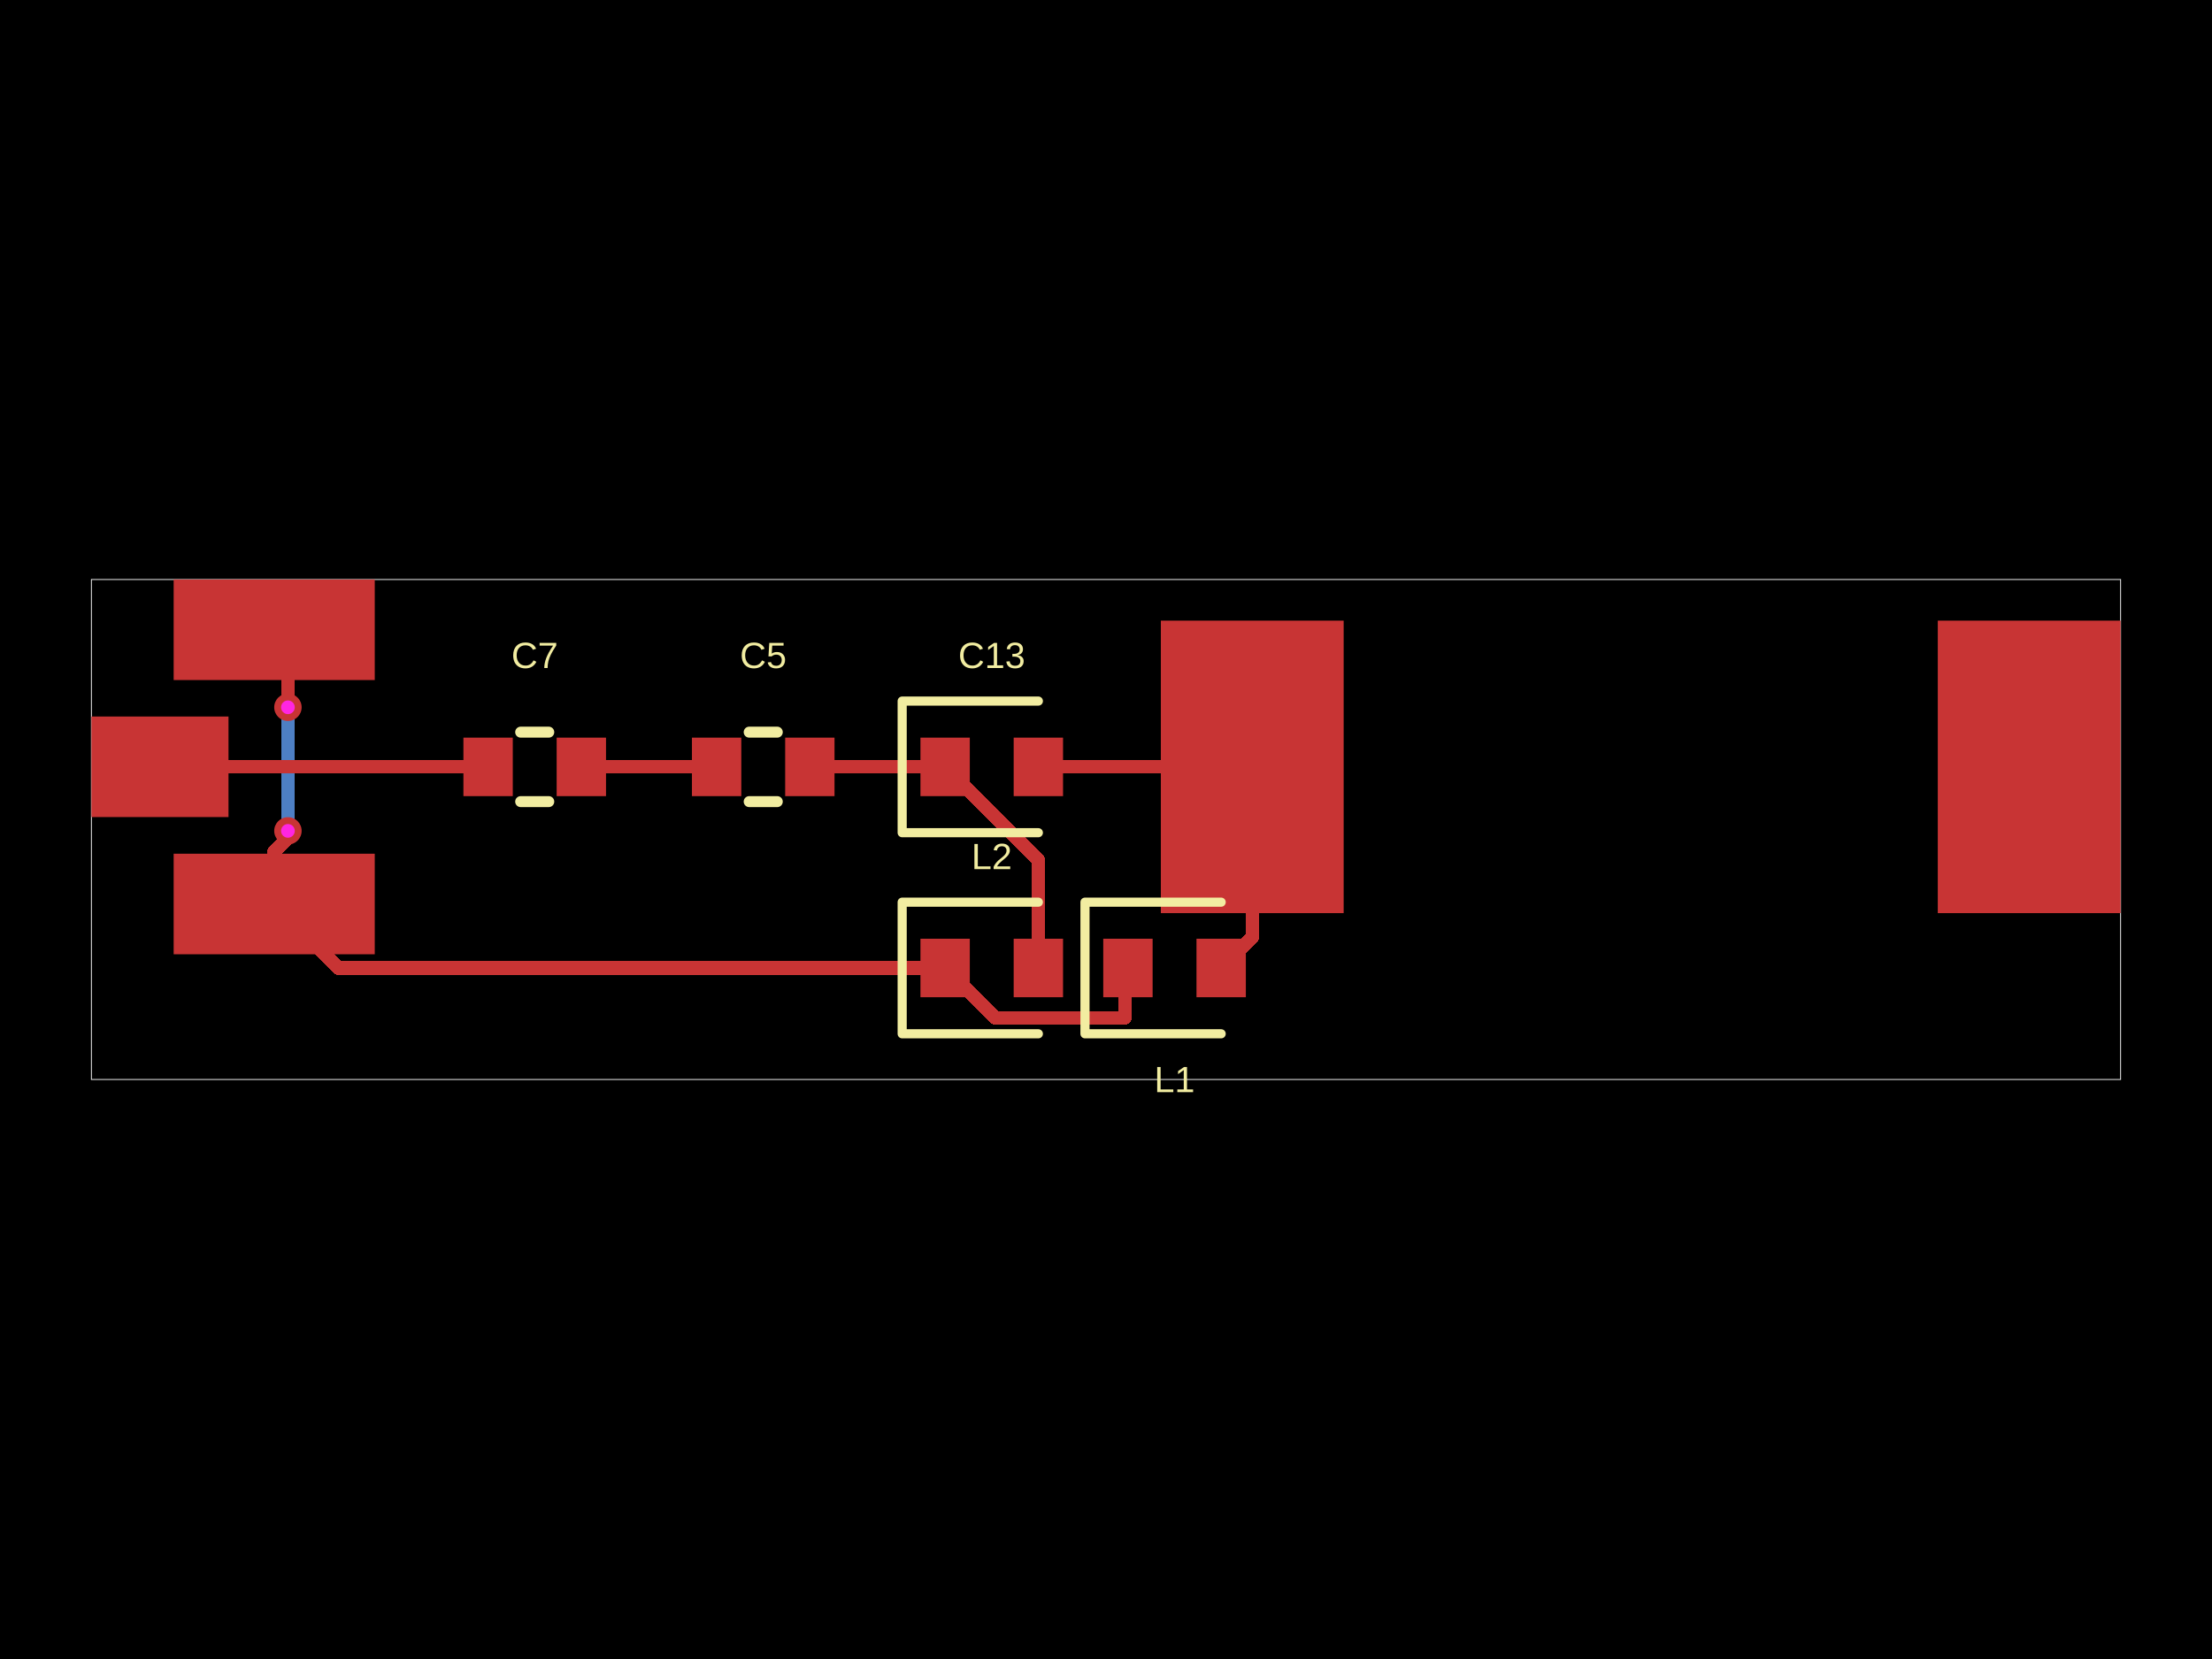
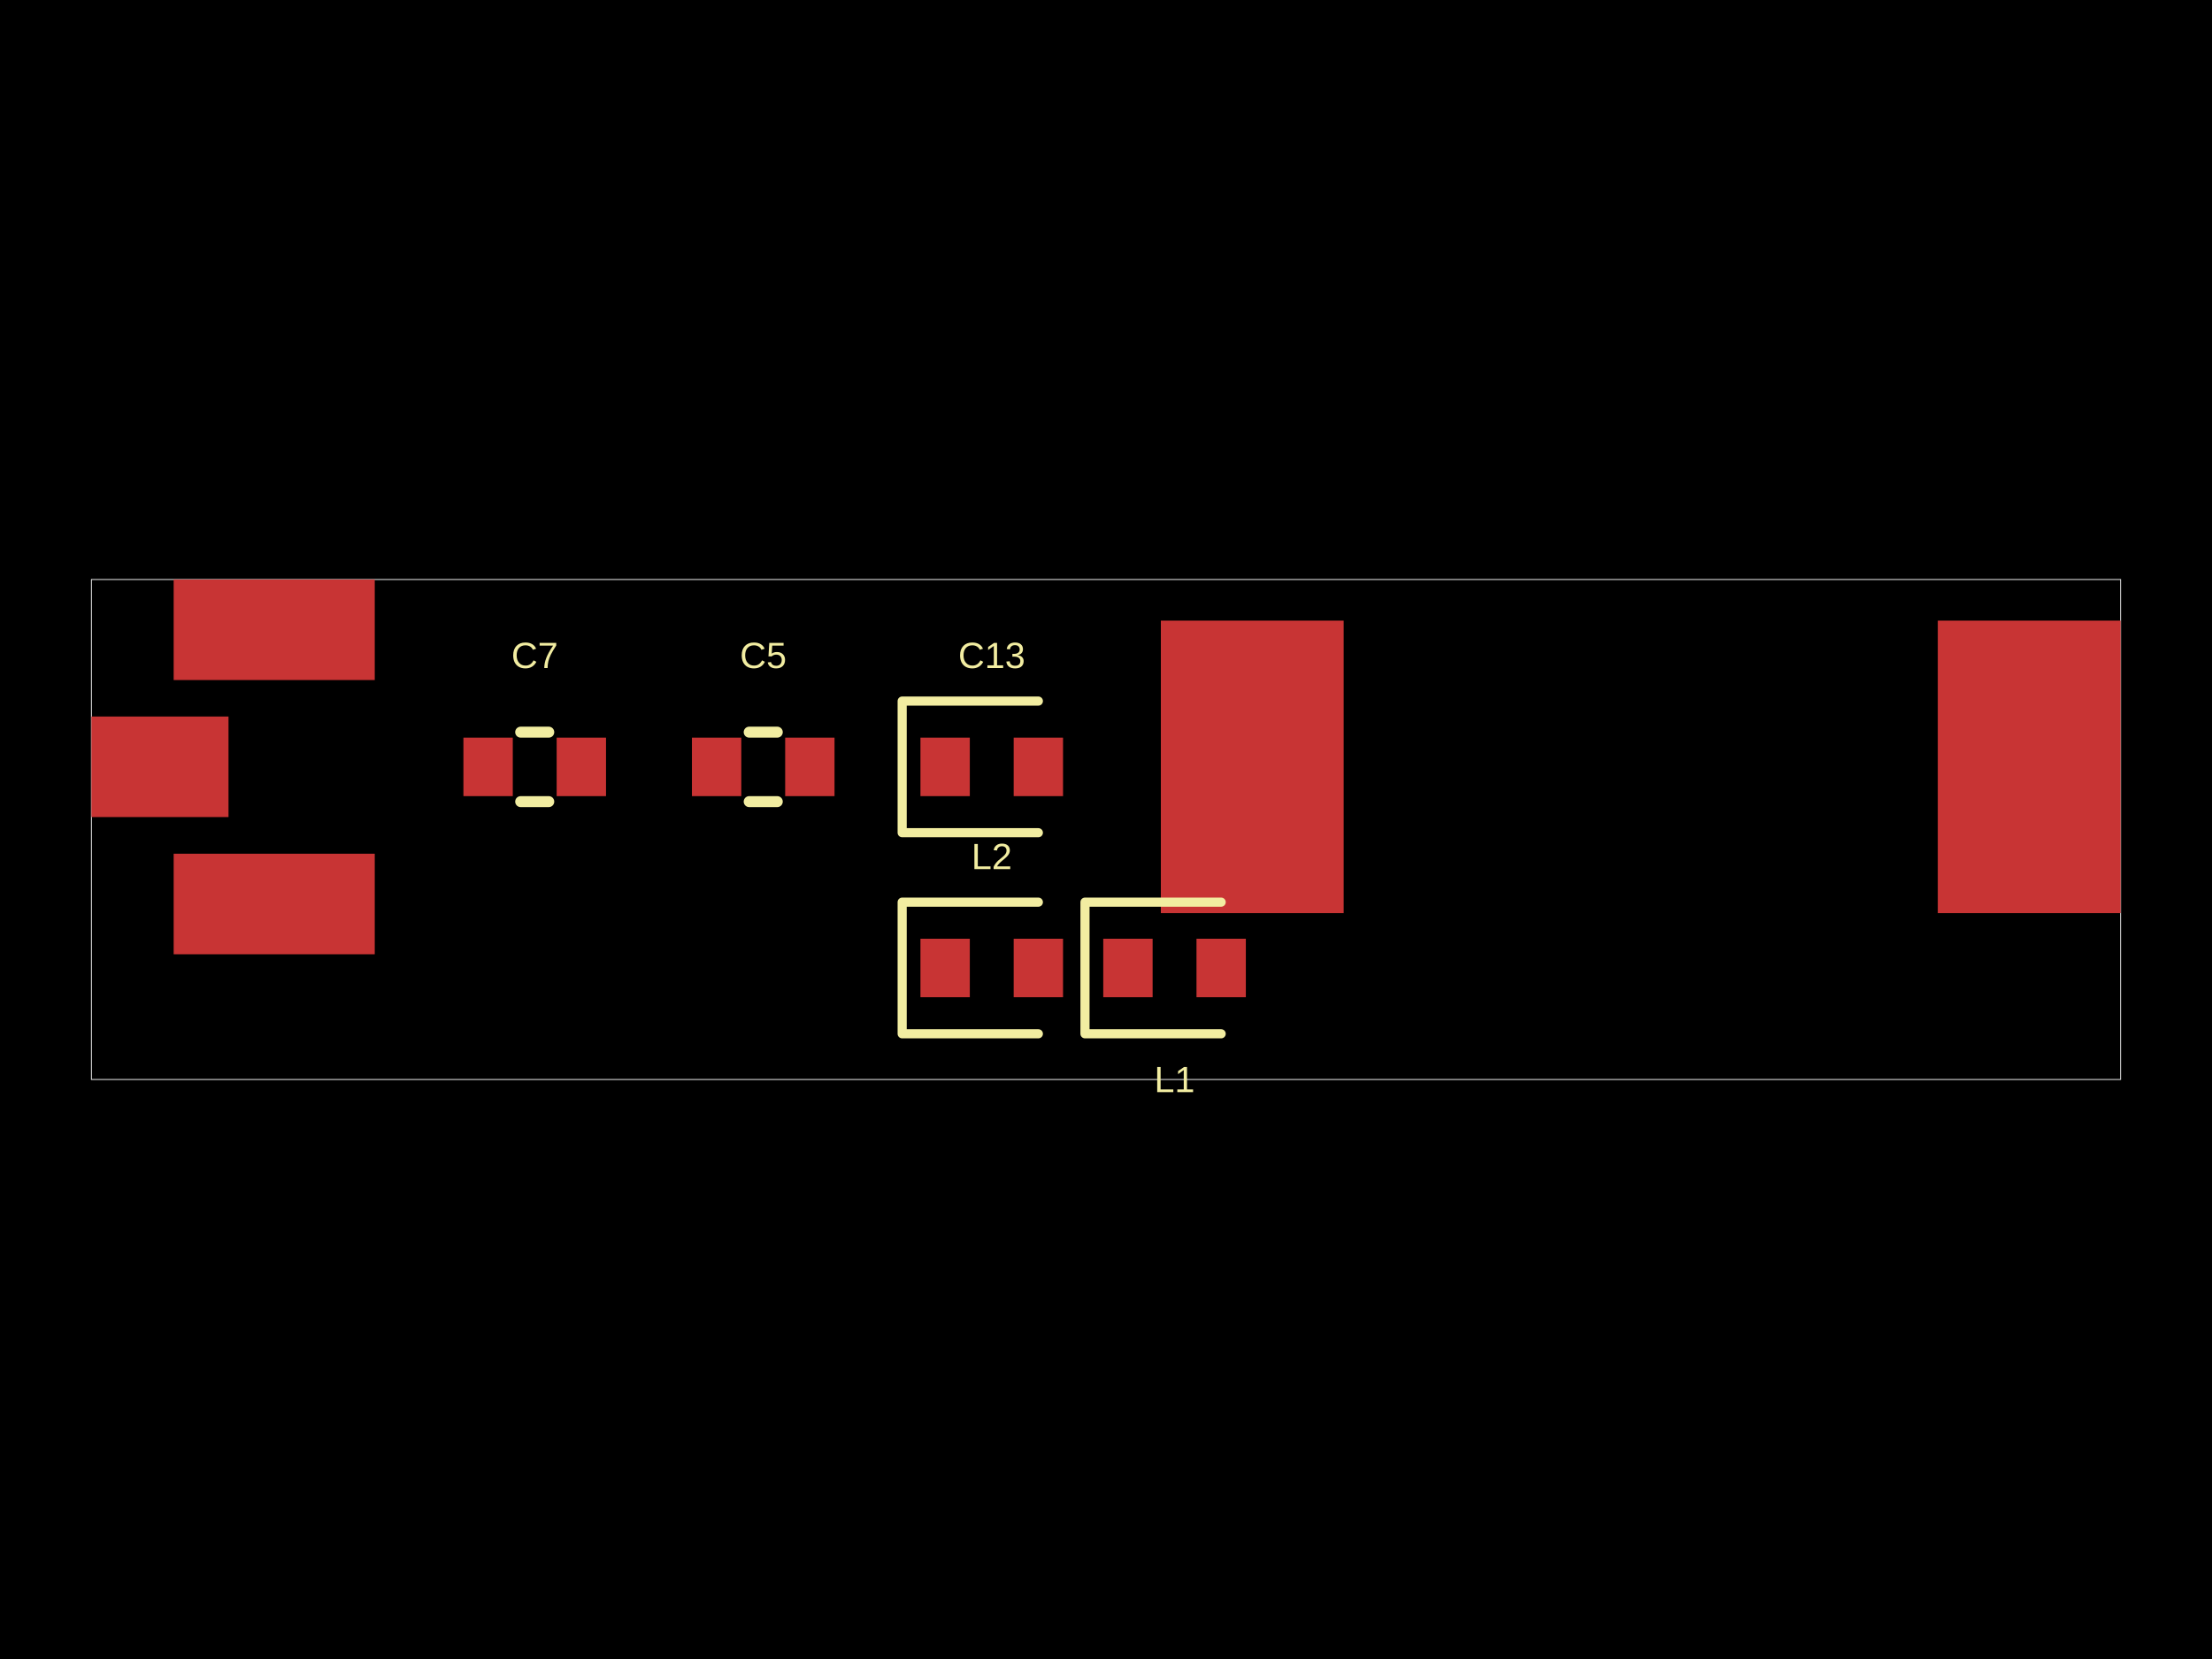
<svg xmlns="http://www.w3.org/2000/svg" width="800" height="600">
  <style />
  <rect class="boundary" x="0" y="0" fill="#000" width="800" height="600" data-type="pcb_background" data-pcb-layer="global" />
  <rect class="pcb-boundary" fill="none" stroke="#fff" stroke-width="0.3" x="33.058" y="209.586" width="733.884" height="180.827" data-type="pcb_boundary" data-pcb-layer="global" />
-   <path class="pcb-trace" stroke="rgb(77, 127, 196)" fill="none" d="M 104.132 255.801 L 104.132 259.21" stroke-width="4.959" stroke-linecap="round" stroke-linejoin="round" shape-rendering="crispEdges" data-type="pcb_trace" data-pcb-layer="bottom" />
-   <path class="pcb-trace" stroke="rgb(77, 127, 196)" fill="none" d="M 104.132 259.21 L 104.132 300.496" stroke-width="4.959" stroke-linecap="round" stroke-linejoin="round" shape-rendering="crispEdges" data-type="pcb_trace" data-pcb-layer="bottom" />
  <rect class="pcb-pad" fill="rgb(200, 52, 52)" x="250.248" y="266.777" width="17.851" height="21.157" data-type="pcb_smtpad" data-pcb-layer="top" data-pad-name="C5.pin1" data-pad-net-name="RF_ANT1" />
  <rect class="pcb-pad" fill="rgb(200, 52, 52)" x="283.967" y="266.777" width="17.851" height="21.157" data-type="pcb_smtpad" data-pcb-layer="top" data-pad-name="C5.pin2" />
  <rect class="pcb-pad" fill="rgb(200, 52, 52)" x="332.893" y="266.777" width="17.851" height="21.157" data-type="pcb_smtpad" data-pcb-layer="top" data-pad-name="C13.pin1" />
  <rect class="pcb-pad" fill="rgb(200, 52, 52)" x="366.612" y="266.777" width="17.851" height="21.157" data-type="pcb_smtpad" data-pcb-layer="top" data-pad-name="C13.pin2" />
  <rect class="pcb-pad" fill="rgb(200, 52, 52)" x="332.893" y="339.504" width="17.851" height="21.157" data-type="pcb_smtpad" data-pcb-layer="top" data-pad-name="L2.pin1" data-pad-net-name="GND" />
  <rect class="pcb-pad" fill="rgb(200, 52, 52)" x="366.612" y="339.504" width="17.851" height="21.157" data-type="pcb_smtpad" data-pcb-layer="top" data-pad-name="L2.pin2" />
  <rect class="pcb-pad" fill="rgb(200, 52, 52)" x="399.009" y="339.504" width="17.851" height="21.157" data-type="pcb_smtpad" data-pcb-layer="top" data-pad-name="L1.pin1" data-pad-net-name="GND" />
  <rect class="pcb-pad" fill="rgb(200, 52, 52)" x="432.728" y="339.504" width="17.851" height="21.157" data-type="pcb_smtpad" data-pcb-layer="top" data-pad-name="L1.pin2" />
  <rect class="pcb-pad" fill="rgb(200, 52, 52)" x="167.603" y="266.777" width="17.851" height="21.157" data-type="pcb_smtpad" data-pcb-layer="top" data-pad-name="C7.pin1" />
  <rect class="pcb-pad" fill="rgb(200, 52, 52)" x="201.322" y="266.777" width="17.851" height="21.157" data-type="pcb_smtpad" data-pcb-layer="top" data-pad-name="C7.pin2" />
  <rect class="pcb-pad" fill="rgb(200, 52, 52)" x="33.058" y="259.136" width="49.587" height="36.364" data-type="pcb_smtpad" data-pcb-layer="top" data-pad-name="J5.pin1" />
  <rect class="pcb-pad" fill="rgb(200, 52, 52)" x="62.808" y="209.586" width="72.727" height="36.364" data-type="pcb_smtpad" data-pcb-layer="top" data-pad-name="J5.pin2" />
  <rect class="pcb-pad" fill="rgb(200, 52, 52)" x="62.808" y="308.76" width="72.727" height="36.364" data-type="pcb_smtpad" data-pcb-layer="top" data-pad-name="J5.pin3" />
  <rect class="pcb-pad" fill="rgb(200, 52, 52)" x="419.838" y="224.463" width="66.116" height="105.785" data-type="pcb_smtpad" data-pcb-layer="top" data-pad-name="ANT1.FEED" />
  <rect class="pcb-pad" fill="rgb(200, 52, 52)" x="700.826" y="224.463" width="66.116" height="105.785" data-type="pcb_smtpad" data-pcb-layer="top" data-pad-name="ANT1.NC" />
-   <path class="pcb-trace" stroke="rgb(200, 52, 52)" fill="none" d="M 341.819 350.083 L 359.835 368.099" stroke-width="4.959" stroke-linecap="round" stroke-linejoin="round" shape-rendering="crispEdges" data-type="pcb_trace" data-pcb-layer="top" />
-   <path class="pcb-trace" stroke="rgb(200, 52, 52)" fill="none" d="M 359.835 368.099 L 406.807 368.099" stroke-width="4.959" stroke-linecap="round" stroke-linejoin="round" shape-rendering="crispEdges" data-type="pcb_trace" data-pcb-layer="top" />
-   <path class="pcb-trace" stroke="rgb(200, 52, 52)" fill="none" d="M 406.807 368.099 L 406.807 351.21" stroke-width="4.959" stroke-linecap="round" stroke-linejoin="round" shape-rendering="crispEdges" data-type="pcb_trace" data-pcb-layer="top" />
-   <path class="pcb-trace" stroke="rgb(200, 52, 52)" fill="none" d="M 406.807 351.21 L 407.935 350.083" stroke-width="4.959" stroke-linecap="round" stroke-linejoin="round" shape-rendering="crispEdges" data-type="pcb_trace" data-pcb-layer="top" />
-   <path class="pcb-trace" stroke="rgb(200, 52, 52)" fill="none" d="M 99.172 227.768 L 104.132 232.727" stroke-width="4.959" stroke-linecap="round" stroke-linejoin="round" shape-rendering="crispEdges" data-type="pcb_trace" data-pcb-layer="top" />
-   <path class="pcb-trace" stroke="rgb(200, 52, 52)" fill="none" d="M 104.132 232.727 L 104.132 255.801" stroke-width="4.959" stroke-linecap="round" stroke-linejoin="round" shape-rendering="crispEdges" data-type="pcb_trace" data-pcb-layer="top" />
-   <path class="pcb-trace" stroke="rgb(200, 52, 52)" fill="none" d="M 104.132 300.496 L 103.245 301.383" stroke-width="4.959" stroke-linecap="round" stroke-linejoin="round" shape-rendering="crispEdges" data-type="pcb_trace" data-pcb-layer="top" />
-   <path class="pcb-trace" stroke="rgb(200, 52, 52)" fill="none" d="M 103.245 301.383 L 103.245 303.842" stroke-width="4.959" stroke-linecap="round" stroke-linejoin="round" shape-rendering="crispEdges" data-type="pcb_trace" data-pcb-layer="top" />
-   <path class="pcb-trace" stroke="rgb(200, 52, 52)" fill="none" d="M 103.245 303.842 L 99.172 307.915" stroke-width="4.959" stroke-linecap="round" stroke-linejoin="round" shape-rendering="crispEdges" data-type="pcb_trace" data-pcb-layer="top" />
-   <path class="pcb-trace" stroke="rgb(200, 52, 52)" fill="none" d="M 99.172 307.915 L 99.172 326.942" stroke-width="4.959" stroke-linecap="round" stroke-linejoin="round" shape-rendering="crispEdges" data-type="pcb_trace" data-pcb-layer="top" />
-   <path class="pcb-trace" stroke="rgb(200, 52, 52)" fill="none" d="M 341.819 350.083 L 122.313 350.083" stroke-width="4.959" stroke-linecap="round" stroke-linejoin="round" shape-rendering="crispEdges" data-type="pcb_trace" data-pcb-layer="top" />
-   <path class="pcb-trace" stroke="rgb(200, 52, 52)" fill="none" d="M 122.313 350.083 L 99.172 326.942" stroke-width="4.959" stroke-linecap="round" stroke-linejoin="round" shape-rendering="crispEdges" data-type="pcb_trace" data-pcb-layer="top" />
-   <path class="pcb-trace" stroke="rgb(200, 52, 52)" fill="none" d="M 176.529 277.355 L 57.883 277.355" stroke-width="4.959" stroke-linecap="round" stroke-linejoin="round" shape-rendering="crispEdges" data-type="pcb_trace" data-pcb-layer="top" />
-   <path class="pcb-trace" stroke="rgb(200, 52, 52)" fill="none" d="M 57.883 277.355 L 57.851 277.317" stroke-width="4.959" stroke-linecap="round" stroke-linejoin="round" shape-rendering="crispEdges" data-type="pcb_trace" data-pcb-layer="top" />
-   <path class="pcb-trace" stroke="rgb(200, 52, 52)" fill="none" d="M 452.896 277.355 L 452.896 338.841" stroke-width="4.959" stroke-linecap="round" stroke-linejoin="round" shape-rendering="crispEdges" data-type="pcb_trace" data-pcb-layer="top" />
-   <path class="pcb-trace" stroke="rgb(200, 52, 52)" fill="none" d="M 452.896 338.841 L 441.654 350.083" stroke-width="4.959" stroke-linecap="round" stroke-linejoin="round" shape-rendering="crispEdges" data-type="pcb_trace" data-pcb-layer="top" />
-   <path class="pcb-trace" stroke="rgb(200, 52, 52)" fill="none" d="M 375.538 277.355 L 452.893 277.355" stroke-width="4.959" stroke-linecap="round" stroke-linejoin="round" shape-rendering="crispEdges" data-type="pcb_trace" data-pcb-layer="top" />
-   <path class="pcb-trace" stroke="rgb(200, 52, 52)" fill="none" d="M 452.893 277.355 L 452.896 277.355" stroke-width="4.959" stroke-linecap="round" stroke-linejoin="round" shape-rendering="crispEdges" data-type="pcb_trace" data-pcb-layer="top" />
-   <path class="pcb-trace" stroke="rgb(200, 52, 52)" fill="none" d="M 259.174 277.355 L 210.248 277.355" stroke-width="4.959" stroke-linecap="round" stroke-linejoin="round" shape-rendering="crispEdges" data-type="pcb_trace" data-pcb-layer="top" />
-   <path class="pcb-trace" stroke="rgb(200, 52, 52)" fill="none" d="M 292.893 277.355 L 341.819 277.355" stroke-width="4.959" stroke-linecap="round" stroke-linejoin="round" shape-rendering="crispEdges" data-type="pcb_trace" data-pcb-layer="top" />
-   <path class="pcb-trace" stroke="rgb(200, 52, 52)" fill="none" d="M 341.819 277.355 L 375.538 311.074" stroke-width="4.959" stroke-linecap="round" stroke-linejoin="round" shape-rendering="crispEdges" data-type="pcb_trace" data-pcb-layer="top" />
-   <path class="pcb-trace" stroke="rgb(200, 52, 52)" fill="none" d="M 375.538 311.074 L 375.538 350.083" stroke-width="4.959" stroke-linecap="round" stroke-linejoin="round" shape-rendering="crispEdges" data-type="pcb_trace" data-pcb-layer="top" />
  <path class="pcb-silkscreen pcb-silkscreen-top" d="M 270.954 264.793 L 281.112 264.793" fill="none" stroke="#f2eda1" stroke-width="3.967" stroke-linecap="round" stroke-linejoin="round" data-pcb-component-id="pcb_component_0" data-pcb-silkscreen-path-id="pcb_silkscreen_path_0" data-type="pcb_silkscreen_path" data-pcb-layer="top" />
  <path class="pcb-silkscreen pcb-silkscreen-top" d="M 270.954 289.917 L 281.112 289.917" fill="none" stroke="#f2eda1" stroke-width="3.967" stroke-linecap="round" stroke-linejoin="round" data-pcb-component-id="pcb_component_0" data-pcb-silkscreen-path-id="pcb_silkscreen_path_1" data-type="pcb_silkscreen_path" data-pcb-layer="top" />
  <text x="0" y="0" dx="0" dy="0" fill="#f2eda1" font-family="Arial, sans-serif" font-size="13.223" text-anchor="middle" dominant-baseline="central" transform="matrix(1,0,0,1,276.0331,237.0244)" class="pcb-silkscreen-text pcb-silkscreen-top" data-pcb-silkscreen-text-id="pcb_silkscreen_text_0" stroke="none" data-type="pcb_silkscreen_text" data-pcb-layer="top">C5</text>
  <path class="pcb-silkscreen pcb-silkscreen-top" d="M 375.538 253.553 L 326.281 253.553 L 326.281 301.157 L 375.538 301.157" fill="none" stroke="#f2eda1" stroke-width="3.306" stroke-linecap="round" stroke-linejoin="round" data-pcb-component-id="pcb_component_1" data-pcb-silkscreen-path-id="pcb_silkscreen_path_2" data-type="pcb_silkscreen_path" data-pcb-layer="top" />
  <text x="0" y="0" dx="0" dy="0" fill="#f2eda1" font-family="Arial, sans-serif" font-size="13.223" text-anchor="middle" dominant-baseline="central" transform="matrix(1,0,0,1,358.6781,237.0244)" class="pcb-silkscreen-text pcb-silkscreen-top" data-pcb-silkscreen-text-id="pcb_silkscreen_text_1" stroke="none" data-type="pcb_silkscreen_text" data-pcb-layer="top">C13</text>
  <path class="pcb-silkscreen pcb-silkscreen-top" d="M 375.538 326.281 L 326.281 326.281 L 326.281 373.885 L 375.538 373.885" fill="none" stroke="#f2eda1" stroke-width="3.306" stroke-linecap="round" stroke-linejoin="round" data-pcb-component-id="pcb_component_2" data-pcb-silkscreen-path-id="pcb_silkscreen_path_3" data-type="pcb_silkscreen_path" data-pcb-layer="top" />
  <text x="0" y="0" dx="0" dy="0" fill="#f2eda1" font-family="Arial, sans-serif" font-size="13.223" text-anchor="middle" dominant-baseline="central" transform="matrix(1,0,0,1,358.6781,309.752)" class="pcb-silkscreen-text pcb-silkscreen-top" data-pcb-silkscreen-text-id="pcb_silkscreen_text_2" stroke="none" data-type="pcb_silkscreen_text" data-pcb-layer="top">L2</text>
  <path class="pcb-silkscreen pcb-silkscreen-top" d="M 441.654 326.281 L 392.397 326.281 L 392.397 373.885 L 441.654 373.885" fill="none" stroke="#f2eda1" stroke-width="3.306" stroke-linecap="round" stroke-linejoin="round" data-pcb-component-id="pcb_component_3" data-pcb-silkscreen-path-id="pcb_silkscreen_path_4" data-type="pcb_silkscreen_path" data-pcb-layer="top" />
  <text x="0" y="0" dx="0" dy="0" fill="#f2eda1" font-family="Arial, sans-serif" font-size="13.223" text-anchor="middle" dominant-baseline="central" transform="matrix(1,0,0,1,424.7941,390.4136)" class="pcb-silkscreen-text pcb-silkscreen-top" data-pcb-silkscreen-text-id="pcb_silkscreen_text_3" stroke="none" data-type="pcb_silkscreen_text" data-pcb-layer="top">L1</text>
  <path class="pcb-silkscreen pcb-silkscreen-top" d="M 188.309 264.793 L 198.467 264.793" fill="none" stroke="#f2eda1" stroke-width="3.967" stroke-linecap="round" stroke-linejoin="round" data-pcb-component-id="pcb_component_4" data-pcb-silkscreen-path-id="pcb_silkscreen_path_5" data-type="pcb_silkscreen_path" data-pcb-layer="top" />
  <path class="pcb-silkscreen pcb-silkscreen-top" d="M 188.309 289.917 L 198.467 289.917" fill="none" stroke="#f2eda1" stroke-width="3.967" stroke-linecap="round" stroke-linejoin="round" data-pcb-component-id="pcb_component_4" data-pcb-silkscreen-path-id="pcb_silkscreen_path_6" data-type="pcb_silkscreen_path" data-pcb-layer="top" />
  <text x="0" y="0" dx="0" dy="0" fill="#f2eda1" font-family="Arial, sans-serif" font-size="13.223" text-anchor="middle" dominant-baseline="central" transform="matrix(1,0,0,1,193.3881,237.0244)" class="pcb-silkscreen-text pcb-silkscreen-top" data-pcb-silkscreen-text-id="pcb_silkscreen_text_4" stroke="none" data-type="pcb_silkscreen_text" data-pcb-layer="top">C7</text>
-   <g data-type="pcb_via" data-pcb-layer="through">
-     <circle class="pcb-hole-outer" fill="rgb(200, 52, 52)" cx="104.132" cy="255.801" r="4.959" data-type="pcb_via" data-pcb-layer="top" />
-     <circle class="pcb-hole-inner" fill="#FF26E2" cx="104.132" cy="255.801" r="2.479" data-type="pcb_via" data-pcb-layer="drill" />
-   </g>
-   <g data-type="pcb_via" data-pcb-layer="through">
-     <circle class="pcb-hole-outer" fill="rgb(200, 52, 52)" cx="104.132" cy="300.496" r="4.959" data-type="pcb_via" data-pcb-layer="top" />
-     <circle class="pcb-hole-inner" fill="#FF26E2" cx="104.132" cy="300.496" r="2.479" data-type="pcb_via" data-pcb-layer="drill" />
-   </g>
</svg>
